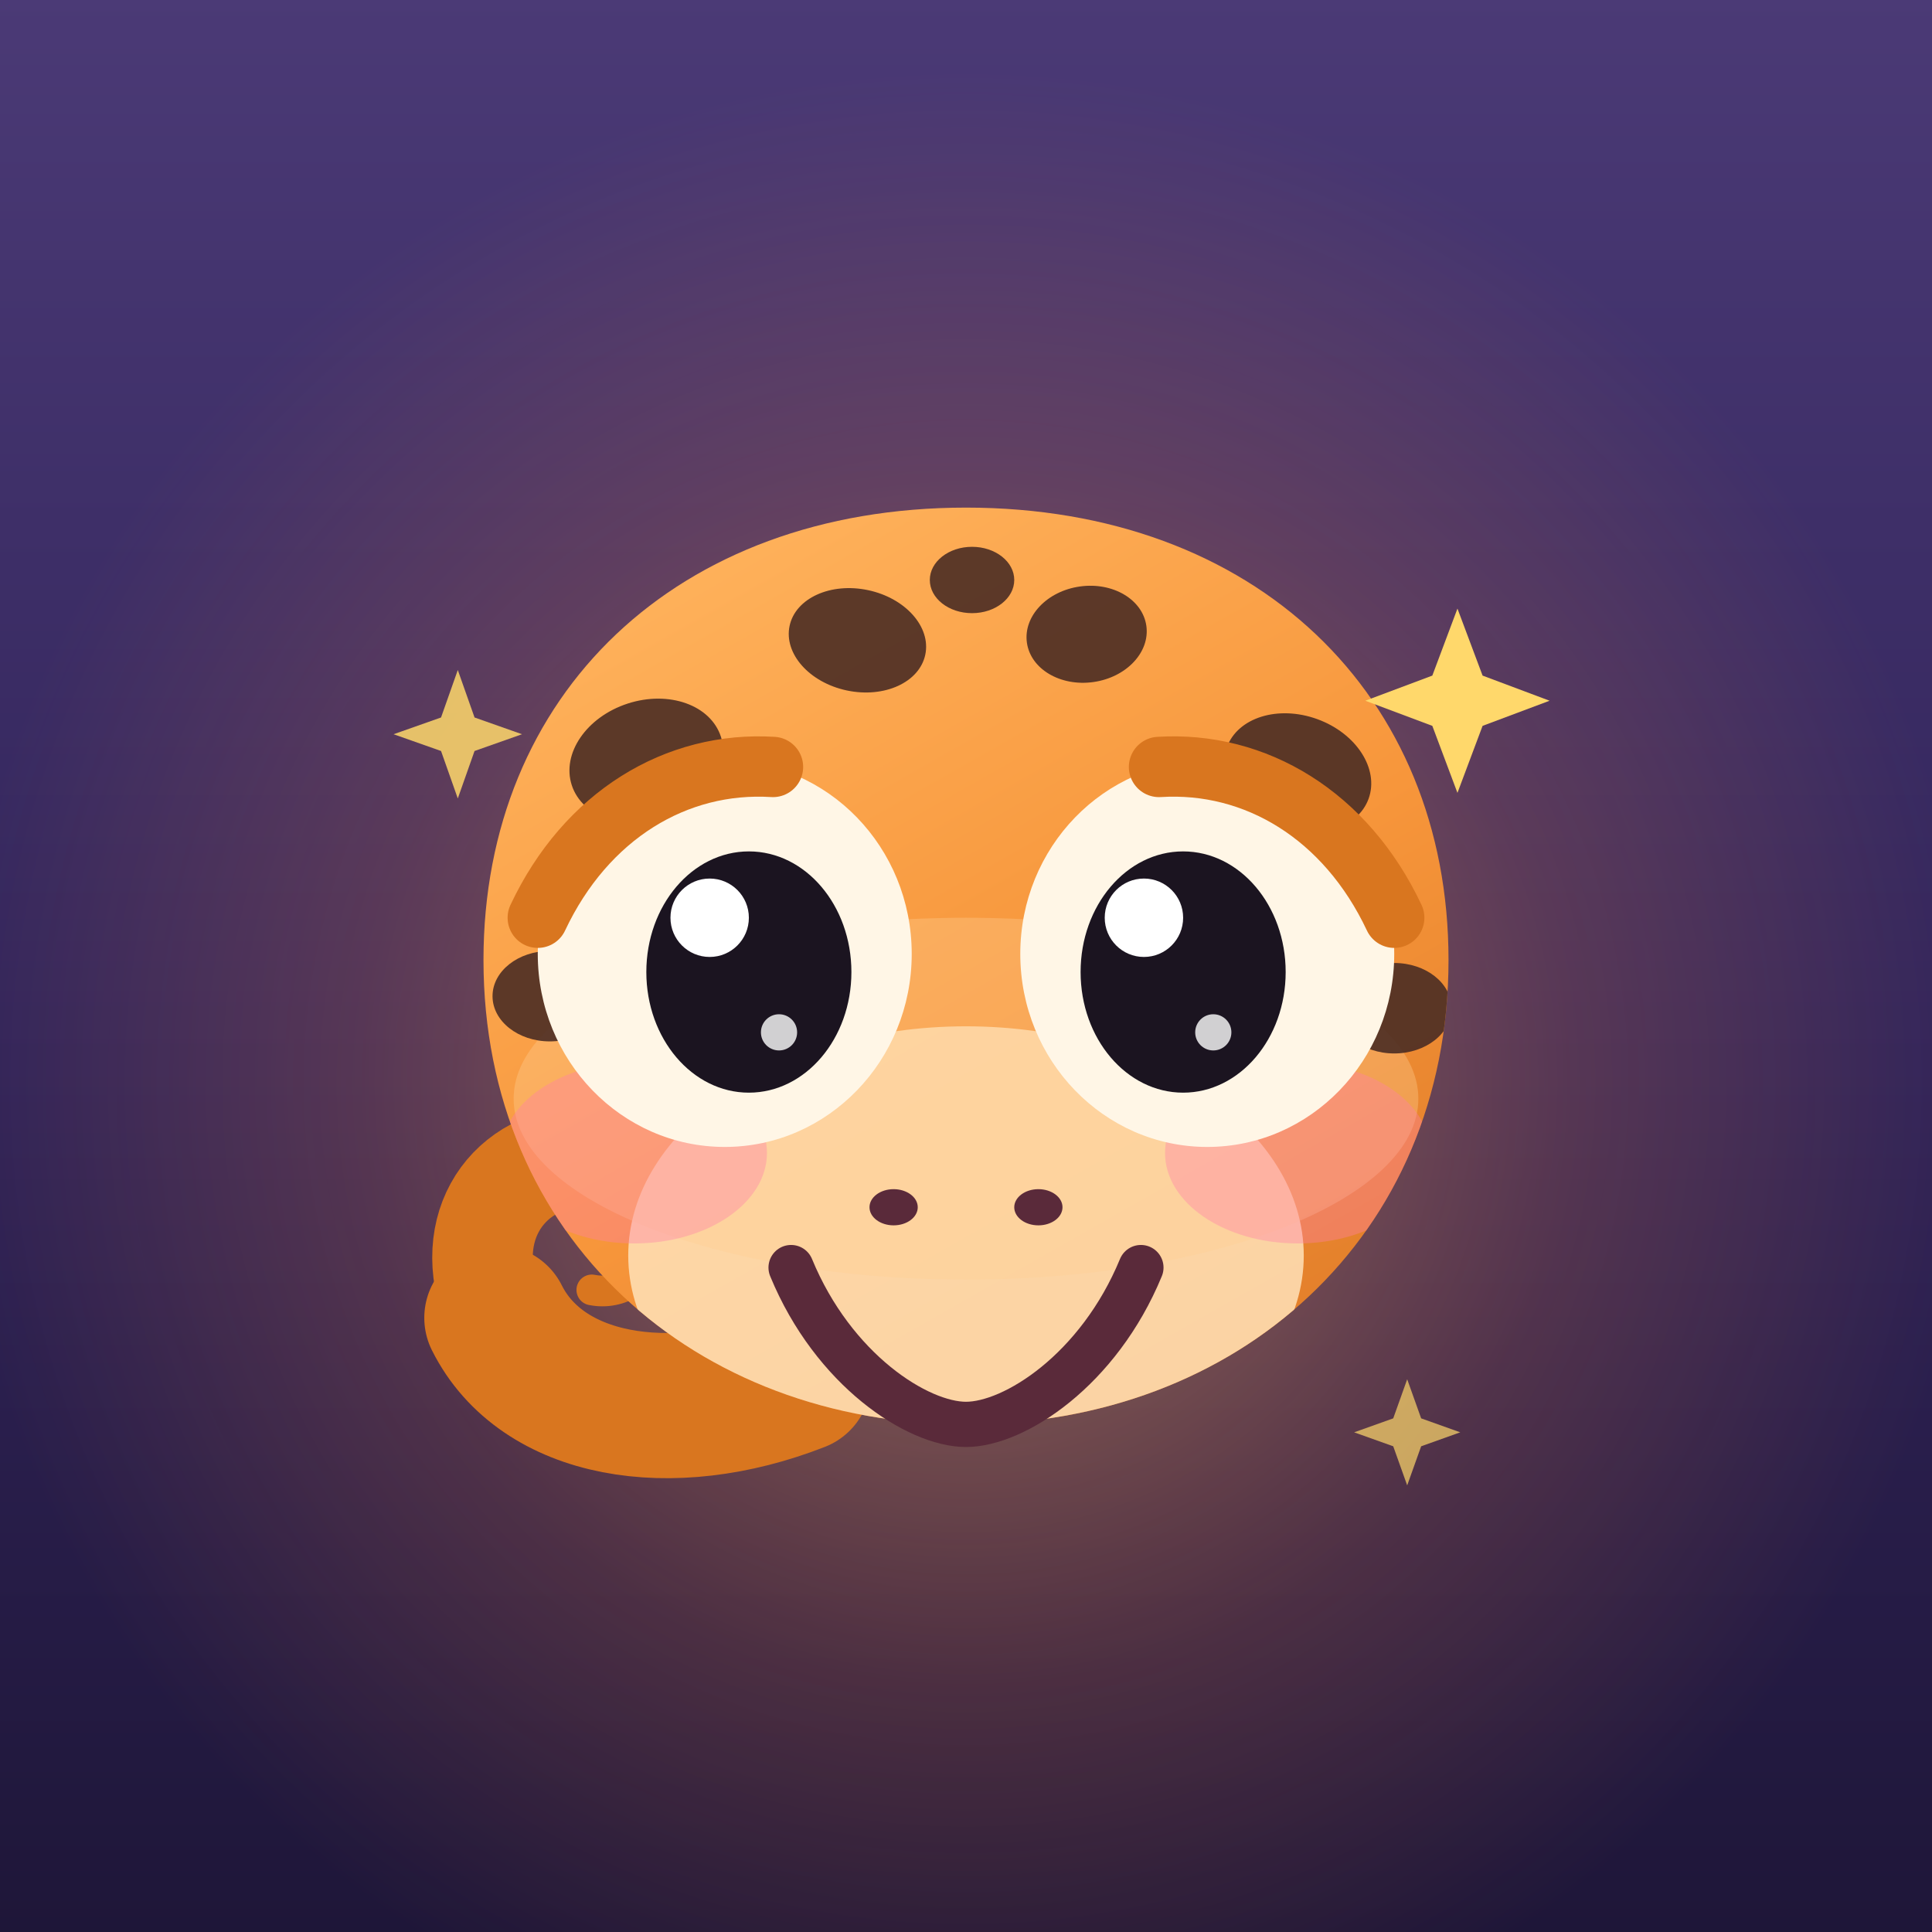
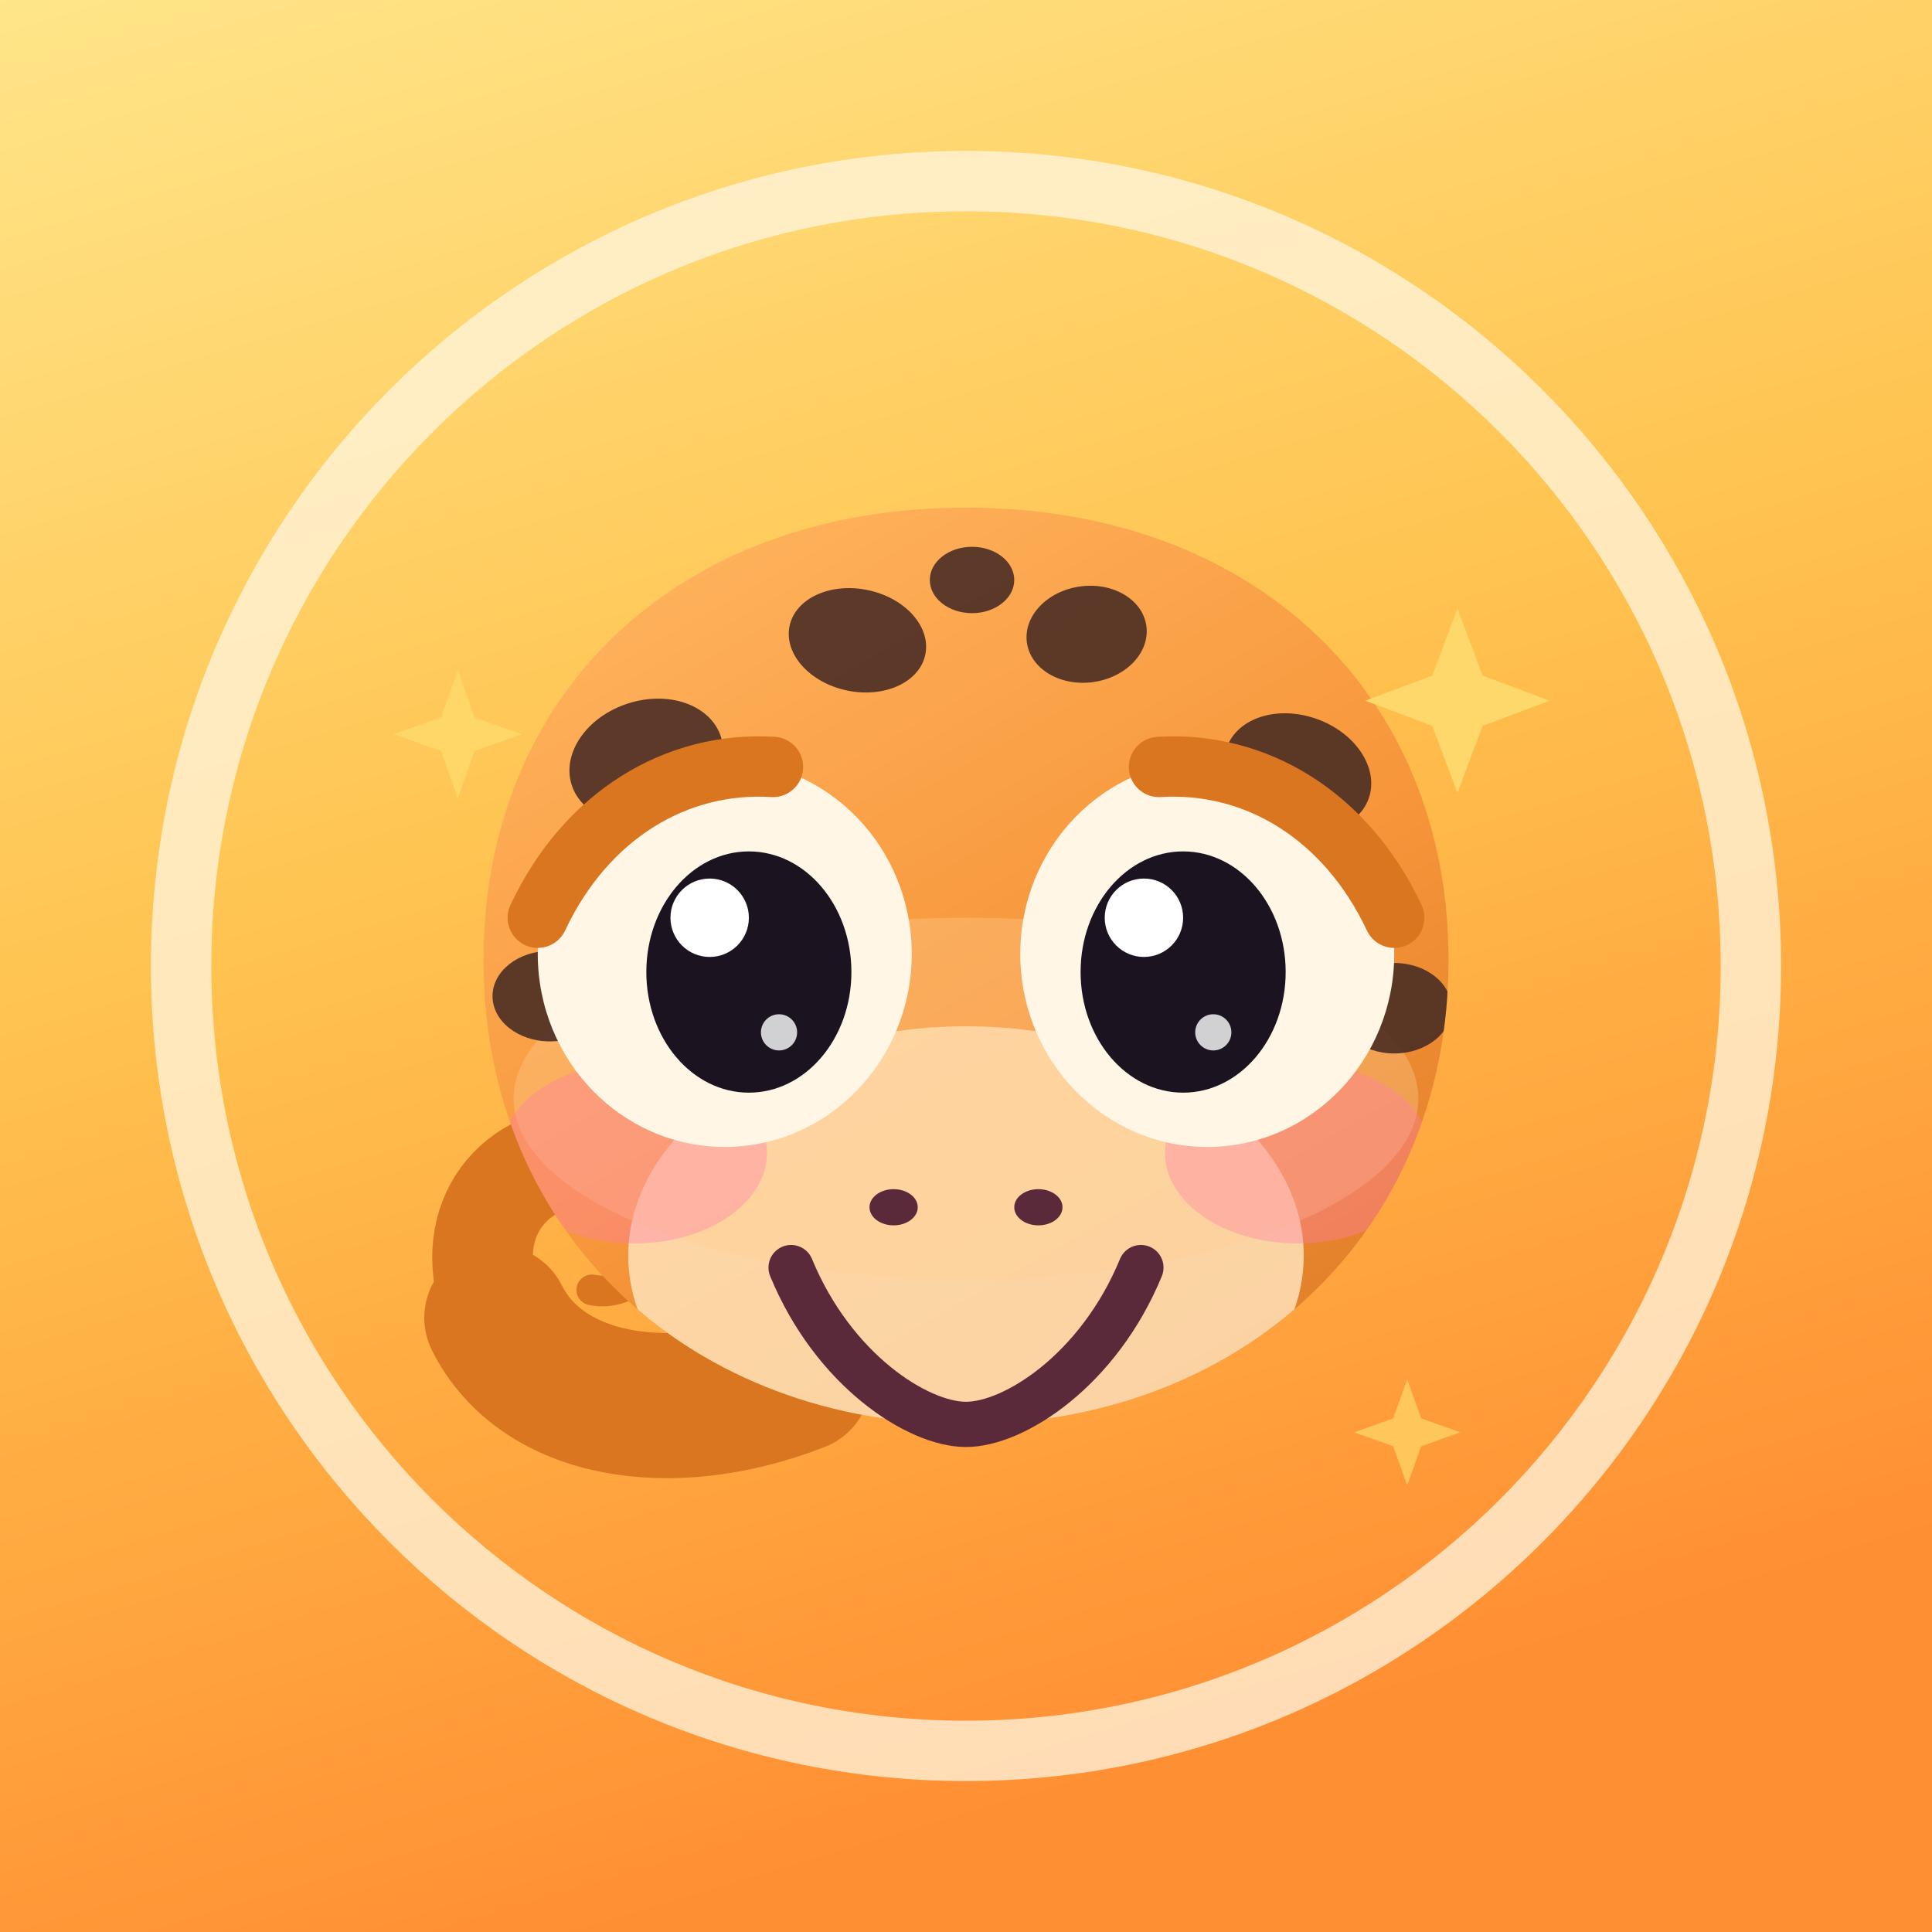
<svg xmlns="http://www.w3.org/2000/svg" viewBox="0 0 512 512" width="512" height="512" role="img" aria-label="My Gecko">
  <defs>
-     <linearGradient id="bg" x1="0" y1="0" x2="0" y2="1">
-       <stop offset="0" stop-color="#4B3A76" />
-       <stop offset=".55" stop-color="#31245A" />
-       <stop offset="1" stop-color="#1E1638" />
+     <linearGradient id="bgA" x1="0" y1="0" x2=".3" y2="1">
+       <stop offset="0" stop-color="#FFE68A" />
+       <stop offset=".5" stop-color="#FFC24E" />
+       <stop offset="1" stop-color="#FF8F33" />
    </linearGradient>
-     <radialGradient id="glow" cx=".5" cy=".56" r=".52">
-       <stop offset="0" stop-color="#FFC66B" stop-opacity=".55" />
-       <stop offset=".6" stop-color="#FF8A3D" stop-opacity=".18" />
-       <stop offset="1" stop-color="#FF8A3D" stop-opacity="0" />
-     </radialGradient>
    <linearGradient id="skin" x1=".2" y1="0" x2=".8" y2="1">
      <stop offset="0" stop-color="#FFB45E" />
      <stop offset=".55" stop-color="#F7963B" />
      <stop offset="1" stop-color="#E07C28" />
    </linearGradient>
    <clipPath id="headClip">
      <path d="M256 104c-96 0-160 62-160 150 0 92 70 154 160 154s160-62 160-154c0-88-64-150-160-150z" />
    </clipPath>
  </defs>
-   <rect width="512" height="512" rx="0" fill="url(#bg)" />
-   <rect width="512" height="512" rx="0" fill="url(#glow)" />
+   <rect width="512" height="512" rx="0" fill="url(#bgA)" />
+   <circle cx="256" cy="256" r="208" fill="none" stroke="#FFF6E0" stroke-width="16" opacity=".75" />
  <g transform="translate(256 256) scale(0.74) translate(-256 -256)">
    <g fill="none" stroke="#D9761F" stroke-linecap="round">
      <path d="M196 404c-46 18-92 10-108-22" stroke-width="52" />
      <path d="M88 382c-14-30 2-56 30-58" stroke-width="36" />
      <path d="M118 324c22-2 34 14 28 32" stroke-width="22" />
      <path d="M146 356c-4 12-14 18-24 16" stroke-width="11" />
    </g>
    <g transform="translate(256 256) scale(1.08) translate(-256 -256)">
      <path d="M256 104c-96 0-160 62-160 150 0 92 70 154 160 154s160-62 160-154c0-88-64-150-160-150z" fill="url(#skin)" />
      <g clip-path="url(#headClip)">
        <ellipse cx="256" cy="352" rx="112" ry="76" fill="#FFE2B8" opacity=".85" />
        <ellipse cx="256" cy="300" rx="150" ry="60" fill="#FFCE92" opacity=".35" />
        <g fill="#4A2C23" opacity=".9">
          <ellipse cx="150" cy="188" rx="26" ry="20" transform="rotate(-18 150 188)" />
          <ellipse cx="220" cy="148" rx="23" ry="17" transform="rotate(12 220 148)" />
          <ellipse cx="296" cy="146" rx="20" ry="16" transform="rotate(-8 296 146)" />
          <ellipse cx="366" cy="192" rx="25" ry="19" transform="rotate(20 366 192)" />
          <ellipse cx="118" cy="266" rx="19" ry="15" />
          <ellipse cx="398" cy="270" rx="19" ry="15" />
          <ellipse cx="258" cy="128" rx="14" ry="11" />
        </g>
        <ellipse cx="146" cy="318" rx="44" ry="30" fill="#FF7FA8" opacity=".38" />
        <ellipse cx="366" cy="318" rx="44" ry="30" fill="#FF7FA8" opacity=".38" />
      </g>
      <g>
        <ellipse cx="176" cy="252" rx="62" ry="64" fill="#FFF6E6" />
        <ellipse cx="336" cy="252" rx="62" ry="64" fill="#FFF6E6" />
        <ellipse cx="184" cy="258" rx="34" ry="40" fill="#1B1420" />
        <ellipse cx="328" cy="258" rx="34" ry="40" fill="#1B1420" />
        <circle cx="171" cy="240" r="13" fill="#FFFFFF" />
        <circle cx="315" cy="240" r="13" fill="#FFFFFF" />
        <circle cx="194" cy="278" r="6" fill="#FFFFFF" opacity=".8" />
        <circle cx="338" cy="278" r="6" fill="#FFFFFF" opacity=".8" />
        <path d="M114 240c16-34 46-52 78-50" fill="none" stroke="#D9761F" stroke-width="20" stroke-linecap="round" />
        <path d="M398 240c-16-34-46-52-78-50" fill="none" stroke="#D9761F" stroke-width="20" stroke-linecap="round" />
      </g>
      <g fill="#5A2A3A">
        <ellipse cx="232" cy="336" rx="8" ry="6" />
        <ellipse cx="280" cy="336" rx="8" ry="6" />
      </g>
      <path d="M198 356c14 34 42 52 58 52s44-18 58-52" fill="none" stroke="#5A2A3A" stroke-width="15" stroke-linecap="round" />
    </g>
    <g fill="#FFD86B">
      <path d="M432 128l9 24 24 9-24 9-9 24-9-24-24-9 24-9z" />
      <path d="M74 150l6 17 17 6-17 6-6 17-6-17-17-6 17-6z" opacity=".85" />
      <path d="M414 404l5 14 14 5-14 5-5 14-5-14-14-5 14-5z" opacity=".7" />
    </g>
  </g>
</svg>
